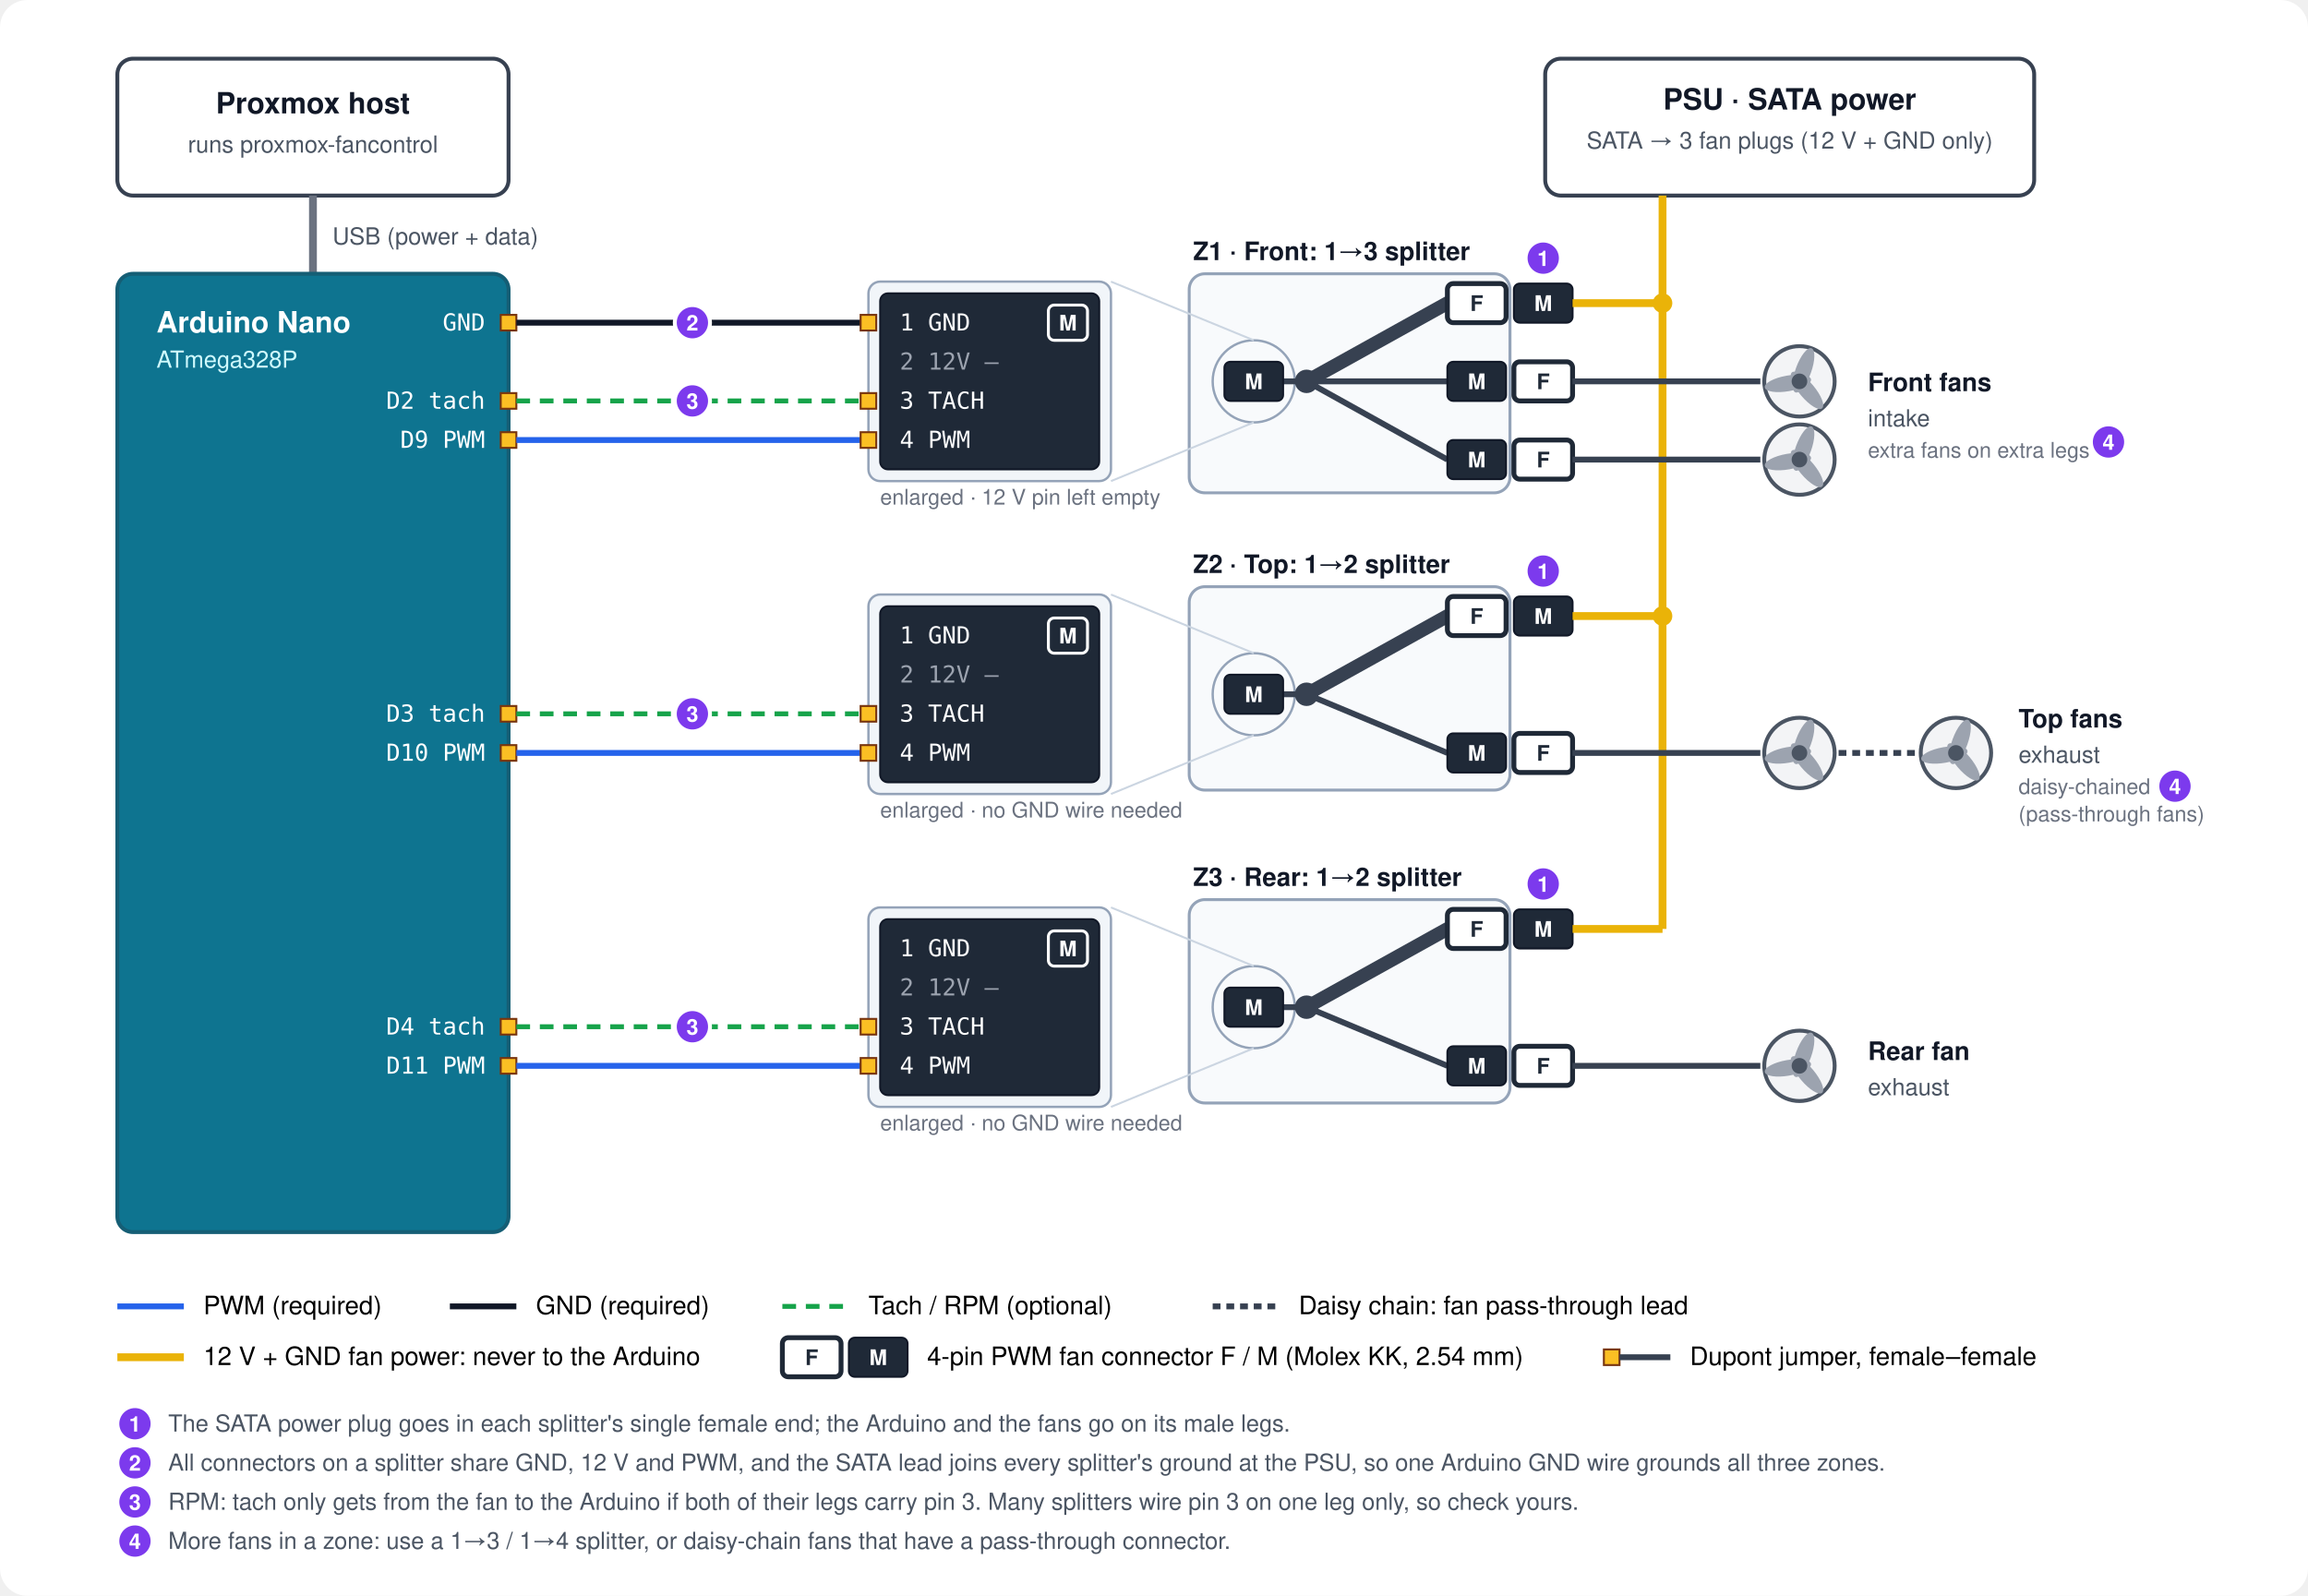
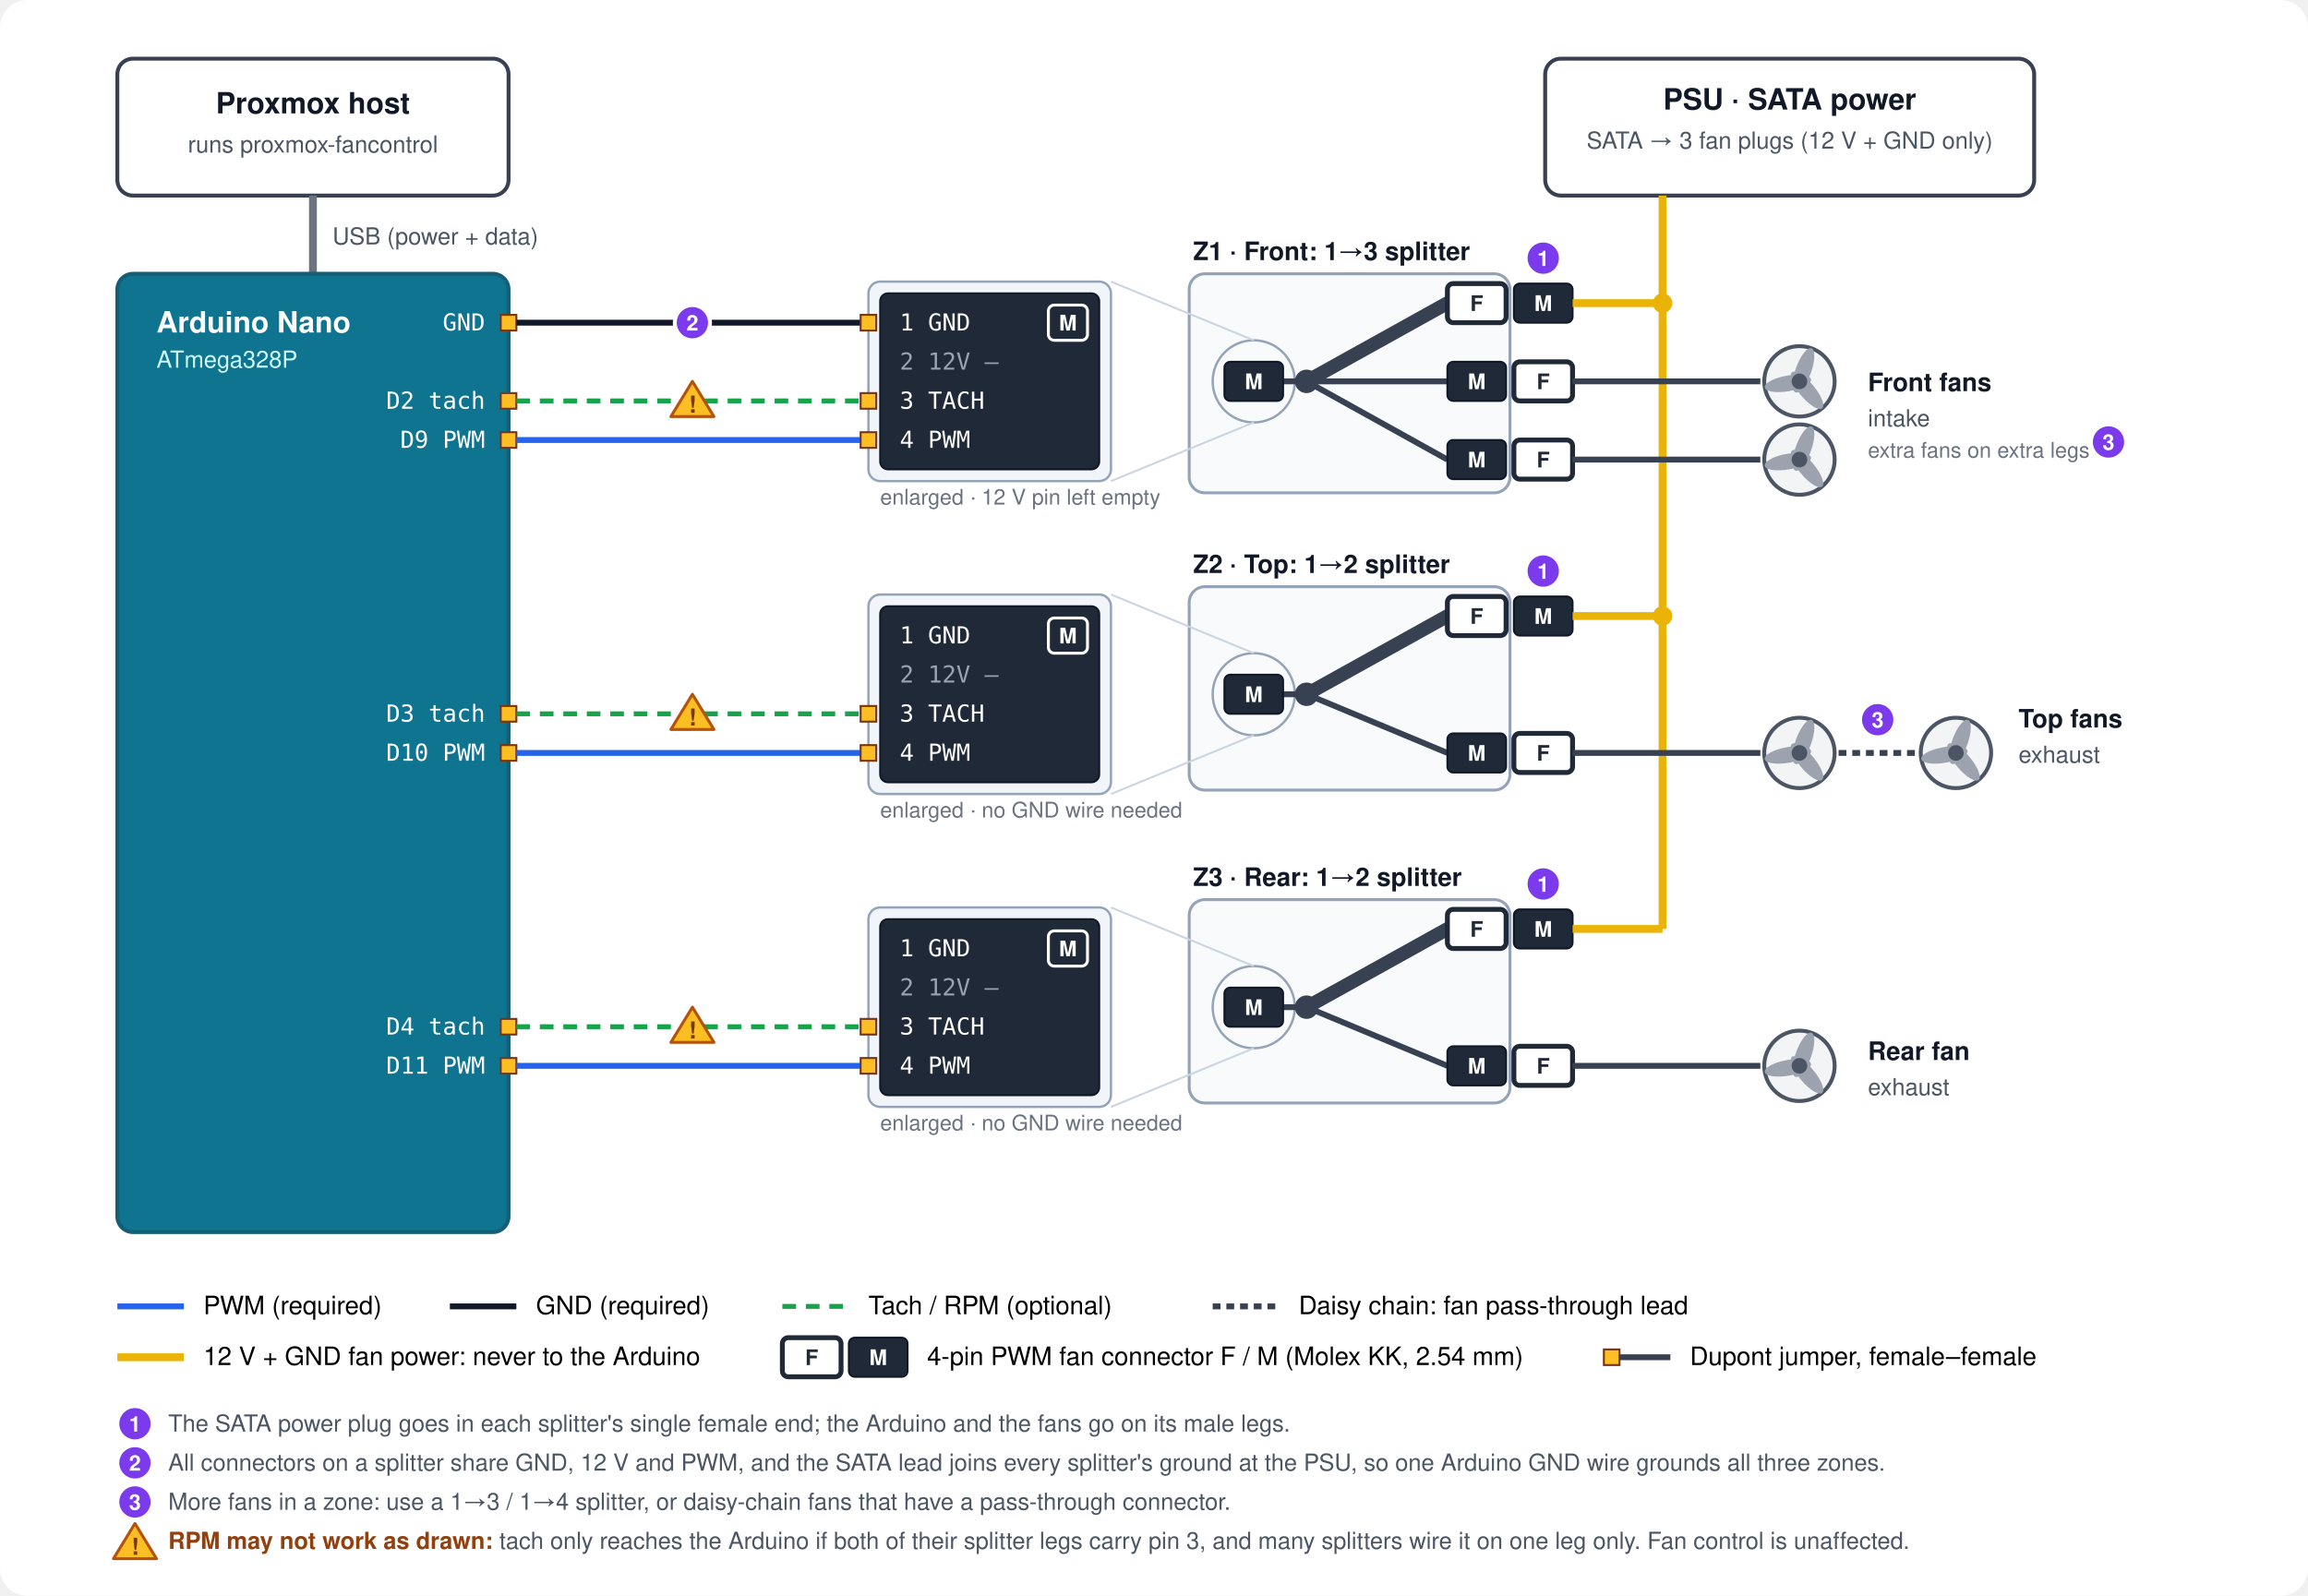
<svg xmlns="http://www.w3.org/2000/svg" width="1180" height="816" viewBox="0 0 1180 816" font-family="-apple-system, 'Segoe UI', Helvetica, Arial, sans-serif" font-size="13">
  <defs>
    <symbol id="fan" viewBox="-20 -20 40 40">
      <circle r="18" fill="#f3f4f6" stroke="#4b5563" stroke-width="2" />
      <g fill="#9ca3af">
        <ellipse rx="4" ry="12" transform="rotate(20) translate(0 -6)" />
        <ellipse rx="4" ry="12" transform="rotate(140) translate(0 -6)" />
        <ellipse rx="4" ry="12" transform="rotate(260) translate(0 -6)" />
      </g>
      <circle r="4" fill="#4b5563" />
    </symbol>
    <style>
      .box   { fill: #ffffff; stroke: #374151; stroke-width: 2; }
      .title { font-weight: 700; font-size: 15px; fill: #111827; }
      .sub   { fill: #4b5563; font-size: 12px; }
      .tiny  { fill: #6b7280; font-size: 11px; }
      .zone  { font-weight: 700; font-size: 13px; fill: #111827; }
      .pin   { fill: #ffffff; font-size: 12px; font-family: ui-monospace, Consolas, monospace; }
      .pinNC { fill: #9ca3af; font-size: 12px; font-family: ui-monospace, Consolas, monospace; }
      .pwm   { stroke: #2563eb; stroke-width: 3; fill: none; }
      .gnd   { stroke: #111827; stroke-width: 3; fill: none; }
      .tach  { stroke: #16a34a; stroke-width: 2.5; fill: none; stroke-dasharray: 7 5; }
      .v12   { stroke: #eab308; stroke-width: 4; fill: none; }
      .usb   { stroke: #6b7280; stroke-width: 4; fill: none; }
      .cable { stroke: #374151; stroke-width: 7; fill: none; stroke-linecap: round; }
      .leg   { stroke: #374151; stroke-width: 3; fill: none; }
      .conn  { fill: #1f2937; stroke: #111827; stroke-width: 1; }
      .zoom  { stroke: #cbd5e1; stroke-width: 1; fill: none; }
      .lens  { stroke: #94a3b8; stroke-width: 1.2; fill: none; }
      .detail { fill: #f1f5f9; stroke: #94a3b8; stroke-width: 1.2; }
      .splitter { fill: #f8fafc; stroke: #94a3b8; stroke-width: 1.5; }
+       .warn path { fill: #fbbf24; stroke: #b45309; stroke-width: 1.5; stroke-linejoin: round; }
+       .warn text { fill: #78350f; font-size: 12px; font-weight: 800; text-anchor: middle; }
      .fend  { fill: #ffffff; stroke: #1f2937; stroke-width: 2.5; }
      .mark circle { fill: #7c3aed; stroke: #ffffff; stroke-width: 2; }
      .mark text   { fill: #ffffff; font-size: 11px; font-weight: 700; text-anchor: middle; }
    </style>
  </defs>
  <rect x="0" y="0" width="1180" height="816" rx="14" fill="#ffffff" />
  <rect class="box" x="60" y="30" width="200" height="70" rx="8" />
  <text class="title" x="160" y="58" text-anchor="middle">Proxmox host</text>
  <text class="sub" x="160" y="78" text-anchor="middle">runs proxmox-fancontrol</text>
  <path class="usb" d="M160 100 V140" />
  <text class="sub" x="170" y="125">USB (power + data)</text>
  <rect x="60" y="140" width="200" height="490" rx="8" fill="#0e7490" stroke="#155e75" stroke-width="2" />
  <text x="80" y="170" font-weight="700" font-size="15" fill="#ffffff">Arduino Nano</text>
  <text x="80" y="188" font-size="12" fill="#cffafe">ATmega328P</text>
  <g font-family="ui-monospace, Consolas, monospace" font-size="12" fill="#ffffff" text-anchor="end">
    <text x="248" y="209">D2  tach</text>
    <text x="248" y="229">D9  PWM</text>
    <text x="248" y="369">D3  tach</text>
    <text x="248" y="389">D10 PWM</text>
    <text x="248" y="529">D4  tach</text>
    <text x="248" y="549">D11 PWM</text>
    <text x="248" y="169">GND</text>
  </g>
  <g fill="#fbbf24" stroke="#78350f" stroke-width="1">
    <rect x="256" y="201" width="8" height="8" />
    <rect x="256" y="221" width="8" height="8" />
    <rect x="256" y="361" width="8" height="8" />
    <rect x="256" y="381" width="8" height="8" />
    <rect x="256" y="521" width="8" height="8" />
    <rect x="256" y="541" width="8" height="8" />
    <rect x="256" y="161" width="8" height="8" />
  </g>
  <path class="tach" d="M264 205 H444" />
  <path class="pwm" d="M264 225 H444" />
  <path class="tach" d="M264 365 H444" />
  <path class="pwm" d="M264 385 H444" />
  <path class="tach" d="M264 525 H444" />
  <path class="pwm" d="M264 545 H444" />
  <path class="gnd" d="M264 165 H444" />
  <rect class="detail" x="444" y="144" width="124" height="102" rx="6" />
  <rect class="detail" x="444" y="304" width="124" height="102" rx="6" />
  <rect class="detail" x="444" y="464" width="124" height="102" rx="6" />
  <g fill="#fbbf24" stroke="#78350f" stroke-width="1">
    <rect x="440" y="161" width="8" height="8" />
    <rect x="440" y="201" width="8" height="8" />
    <rect x="440" y="221" width="8" height="8" />
    <rect x="440" y="361" width="8" height="8" />
    <rect x="440" y="381" width="8" height="8" />
    <rect x="440" y="521" width="8" height="8" />
    <rect x="440" y="541" width="8" height="8" />
  </g>
  <rect class="conn" x="450" y="150" width="112" height="90" rx="4" />
  <rect class="conn" x="450" y="310" width="112" height="90" rx="4" />
  <rect class="conn" x="450" y="470" width="112" height="90" rx="4" />
  <g>
    <text class="pin" x="460" y="169">1 GND</text>
    <text class="pinNC" x="460" y="189">2 12V  —</text>
    <text class="pin" x="460" y="209">3 TACH</text>
    <text class="pin" x="460" y="229">4 PWM</text>
    <text class="pin" x="460" y="329">1 GND</text>
    <text class="pinNC" x="460" y="349">2 12V  —</text>
    <text class="pin" x="460" y="369">3 TACH</text>
    <text class="pin" x="460" y="389">4 PWM</text>
    <text class="pin" x="460" y="489">1 GND</text>
    <text class="pinNC" x="460" y="509">2 12V  —</text>
    <text class="pin" x="460" y="529">3 TACH</text>
    <text class="pin" x="460" y="549">4 PWM</text>
  </g>
  <text class="tiny" x="450" y="258">enlarged · 12 V pin left empty</text>
  <text class="tiny" x="450" y="418">enlarged · no GND wire needed</text>
  <text class="tiny" x="450" y="578">enlarged · no GND wire needed</text>
  <rect class="splitter" x="608" y="140" width="164" height="112" rx="8" />
  <text class="zone" x="610" y="133">Z1 · Front: 1→3 splitter</text>
  <rect class="splitter" x="608" y="300" width="164" height="104" rx="8" />
  <text class="zone" x="610" y="293">Z2 · Top: 1→2 splitter</text>
  <rect class="splitter" x="608" y="460" width="164" height="104" rx="8" />
  <text class="zone" x="610" y="453">Z3 · Rear: 1→2 splitter</text>
  <circle class="lens" cx="641" cy="195" r="21" />
  <path class="zoom" d="M568 144 L641 174 M568 246 L641 216" />
  <path class="leg" d="M656 195 H668" />
  <rect class="conn" x="626" y="185" width="30" height="20" rx="3" />
  <text x="641" y="199" fill="#ffffff" font-size="11" font-weight="700" text-anchor="middle">M</text>
  <rect x="536" y="156" width="20" height="18" rx="3" fill="none" stroke="#ffffff" stroke-width="1.5" />
  <text x="546" y="169" fill="#ffffff" font-size="11" font-weight="700" text-anchor="middle">M</text>
  <circle cx="668" cy="195" r="6" fill="#374151" />
  <path class="cable" d="M668 195 L740 155" />
  <path class="leg" d="M668 195 H740 M668 195 L740 235" />
  <circle class="lens" cx="641" cy="355" r="21" />
  <path class="zoom" d="M568 304 L641 334 M568 406 L641 376" />
  <path class="leg" d="M656 355 H668" />
  <rect class="conn" x="626" y="345" width="30" height="20" rx="3" />
  <text x="641" y="359" fill="#ffffff" font-size="11" font-weight="700" text-anchor="middle">M</text>
  <rect x="536" y="316" width="20" height="18" rx="3" fill="none" stroke="#ffffff" stroke-width="1.5" />
  <text x="546" y="329" fill="#ffffff" font-size="11" font-weight="700" text-anchor="middle">M</text>
  <circle cx="668" cy="355" r="6" fill="#374151" />
  <path class="cable" d="M668 355 L740 315" />
  <path class="leg" d="M668 355 L740 385" />
  <circle class="lens" cx="641" cy="515" r="21" />
  <path class="zoom" d="M568 464 L641 494 M568 566 L641 536" />
  <path class="leg" d="M656 515 H668" />
  <rect class="conn" x="626" y="505" width="30" height="20" rx="3" />
  <text x="641" y="519" fill="#ffffff" font-size="11" font-weight="700" text-anchor="middle">M</text>
  <rect x="536" y="476" width="20" height="18" rx="3" fill="none" stroke="#ffffff" stroke-width="1.5" />
  <text x="546" y="489" fill="#ffffff" font-size="11" font-weight="700" text-anchor="middle">M</text>
  <circle cx="668" cy="515" r="6" fill="#374151" />
  <path class="cable" d="M668 515 L740 475" />
  <path class="leg" d="M668 515 L740 545" />
  <rect class="fend" x="740" y="145" width="30" height="20" rx="3" />
  <text x="755" y="159" fill="#1f2937" font-size="11" font-weight="700" text-anchor="middle">F</text>
  <rect class="conn" x="774" y="145" width="30" height="20" rx="3" />
  <text x="789" y="159" fill="#ffffff" font-size="11" font-weight="700" text-anchor="middle">M</text>
  <rect class="fend" x="740" y="305" width="30" height="20" rx="3" />
  <text x="755" y="319" fill="#1f2937" font-size="11" font-weight="700" text-anchor="middle">F</text>
  <rect class="conn" x="774" y="305" width="30" height="20" rx="3" />
  <text x="789" y="319" fill="#ffffff" font-size="11" font-weight="700" text-anchor="middle">M</text>
  <rect class="fend" x="740" y="465" width="30" height="20" rx="3" />
  <text x="755" y="479" fill="#1f2937" font-size="11" font-weight="700" text-anchor="middle">F</text>
  <rect class="conn" x="774" y="465" width="30" height="20" rx="3" />
  <text x="789" y="479" fill="#ffffff" font-size="11" font-weight="700" text-anchor="middle">M</text>
  <rect class="conn" x="740" y="185" width="30" height="20" rx="3" />
  <text x="755" y="199" fill="#ffffff" font-size="11" font-weight="700" text-anchor="middle">M</text>
  <rect class="fend" x="774" y="185" width="30" height="20" rx="3" />
  <text x="789" y="199" fill="#1f2937" font-size="11" font-weight="700" text-anchor="middle">F</text>
  <rect class="conn" x="740" y="225" width="30" height="20" rx="3" />
  <text x="755" y="239" fill="#ffffff" font-size="11" font-weight="700" text-anchor="middle">M</text>
  <rect class="fend" x="774" y="225" width="30" height="20" rx="3" />
  <text x="789" y="239" fill="#1f2937" font-size="11" font-weight="700" text-anchor="middle">F</text>
  <rect class="conn" x="740" y="375" width="30" height="20" rx="3" />
  <text x="755" y="389" fill="#ffffff" font-size="11" font-weight="700" text-anchor="middle">M</text>
  <rect class="fend" x="774" y="375" width="30" height="20" rx="3" />
  <text x="789" y="389" fill="#1f2937" font-size="11" font-weight="700" text-anchor="middle">F</text>
  <rect class="conn" x="740" y="535" width="30" height="20" rx="3" />
  <text x="755" y="549" fill="#ffffff" font-size="11" font-weight="700" text-anchor="middle">M</text>
  <rect class="fend" x="774" y="535" width="30" height="20" rx="3" />
  <text x="789" y="549" fill="#1f2937" font-size="11" font-weight="700" text-anchor="middle">F</text>
  <rect class="box" x="790" y="30" width="250" height="70" rx="8" />
  <text class="title" x="915" y="56" text-anchor="middle">PSU · SATA power</text>
  <text class="sub" x="915" y="76" text-anchor="middle">SATA → 3 fan plugs (12 V + GND only)</text>
  <path class="v12" d="M850 100 V475" />
  <path class="v12" d="M804 155 H850 M804 315 H850 M804 475 H850" />
  <circle cx="850" cy="155" r="5" fill="#eab308" />
  <circle cx="850" cy="315" r="5" fill="#eab308" />
  <path class="leg" d="M804 195 H900 M804 235 H900" />
  <use href="#fan" x="900" y="175" width="40" height="40" />
  <use href="#fan" x="900" y="215" width="40" height="40" />
  <text class="zone" x="955" y="200">Front fans</text>
  <text class="sub" x="955" y="218">intake</text>
  <text class="tiny" x="955" y="234">extra fans on extra legs</text>
  <path class="leg" d="M804 385 H900" />
  <use href="#fan" x="900" y="365" width="40" height="40" />
  <path class="leg" d="M940 385 H980" stroke-dasharray="4 3" />
  <use href="#fan" x="980" y="365" width="40" height="40" />
  <text class="zone" x="1032" y="372">Top fans</text>
  <text class="sub" x="1032" y="390">exhaust</text>
-   <text class="tiny" x="1032" y="406">daisy-chained</text>
-   <text class="tiny" x="1032" y="420">(pass-through fans)</text>
  <path class="leg" d="M804 545 H900" />
  <use href="#fan" x="900" y="525" width="40" height="40" />
  <text class="zone" x="955" y="542">Rear fan</text>
  <text class="sub" x="955" y="560">exhaust</text>
  <g class="mark">
    <circle cx="789" cy="132" r="9" />
    <text x="789" y="136">1</text>
  </g>
  <g class="mark">
    <circle cx="789" cy="292" r="9" />
    <text x="789" y="296">1</text>
  </g>
  <g class="mark">
    <circle cx="789" cy="452" r="9" />
    <text x="789" y="456">1</text>
  </g>
  <g class="mark">
    <circle cx="354" cy="165" r="9" />
    <text x="354" y="169">2</text>
  </g>
-   <g class="mark">
-     <circle cx="354" cy="205" r="9" />
-     <text x="354" y="209">3</text>
-   </g>
-   <g class="mark">
-     <circle cx="354" cy="365" r="9" />
-     <text x="354" y="369">3</text>
-   </g>
-   <g class="mark">
-     <circle cx="354" cy="525" r="9" />
-     <text x="354" y="529">3</text>
+   <g class="warn">
+     <path d="M354 195 L365 213 L343 213 Z" />
+     <text x="354" y="211">!</text>
+   </g>
+   <g class="warn">
+     <path d="M354 355 L365 373 L343 373 Z" />
+     <text x="354" y="371">!</text>
+   </g>
+   <g class="warn">
+     <path d="M354 515 L365 533 L343 533 Z" />
+     <text x="354" y="531">!</text>
  </g>
  <g class="mark">
    <circle cx="1078" cy="226" r="9" />
-     <text x="1078" y="230">4</text>
-   </g>
-   <g class="mark">
-     <circle cx="1112" cy="402" r="9" />
-     <text x="1112" y="406">4</text>
+     <text x="1078" y="230">3</text>
+   </g>
+   <g class="mark">
+     <circle cx="960" cy="368" r="9" />
+     <text x="960" y="372">3</text>
  </g>
  <g transform="translate(60 668)">
    <path class="pwm" d="M0 0 H34" />
    <text x="44" y="4">PWM (required)</text>
    <path class="gnd" d="M170 0 H204" />
    <text x="214" y="4">GND (required)</text>
    <path class="tach" d="M340 0 H374" />
    <text x="384" y="4">Tach / RPM (optional)</text>
    <path class="leg" d="M560 0 H594" stroke-dasharray="4 3" />
    <text x="604" y="4">Daisy chain: fan pass-through lead</text>
    <path class="v12" d="M0 26 H34" />
    <text x="44" y="30">12 V + GND fan power: never to the Arduino</text>
    <rect class="fend" x="340" y="16" width="30" height="20" rx="3" />
    <text x="355" y="30" fill="#1f2937" font-size="11" font-weight="700" text-anchor="middle">F</text>
    <rect class="conn" x="374" y="16" width="30" height="20" rx="3" />
    <text x="389" y="30" fill="#ffffff" font-size="11" font-weight="700" text-anchor="middle">M</text>
    <text x="414" y="30">4-pin PWM fan connector F / M (Molex KK, 2.54 mm)</text>
    <rect x="760" y="22" width="8" height="8" fill="#fbbf24" stroke="#78350f" stroke-width="1" />
    <path class="leg" d="M768 26 H794" />
    <text x="804" y="30">Dupont jumper, female–female</text>
  </g>
  <g class="mark">
    <circle cx="69" cy="728" r="9" />
    <text x="69" y="732">1</text>
  </g>
  <text class="sub" x="86" y="732">The SATA power plug goes in each splitter's single female end; the Arduino and the fans go on its male legs.</text>
  <g class="mark">
    <circle cx="69" cy="748" r="9" />
    <text x="69" y="752">2</text>
  </g>
  <text class="sub" x="86" y="752">All connectors on a splitter share GND, 12 V and PWM, and the SATA lead joins every splitter's ground at the PSU, so one Arduino GND wire grounds all three zones.</text>
  <g class="mark">
    <circle cx="69" cy="768" r="9" />
    <text x="69" y="772">3</text>
  </g>
-   <text class="sub" x="86" y="772">RPM: tach only gets from the fan to the Arduino if both of their legs carry pin 3. Many splitters wire pin 3 on one leg only, so check yours.</text>
-   <g class="mark">
-     <circle cx="69" cy="788" r="9" />
-     <text x="69" y="792">4</text>
-   </g>
-   <text class="sub" x="86" y="792">More fans in a zone: use a 1→3 / 1→4 splitter, or daisy-chain fans that have a pass-through connector.</text>
+   <text class="sub" x="86" y="772">More fans in a zone: use a 1→3 / 1→4 splitter, or daisy-chain fans that have a pass-through connector.</text>
+   <g class="warn">
+     <path d="M69 779 L80 797 L58 797 Z" />
+     <text x="69" y="795">!</text>
+   </g>
+   <text class="sub" x="86" y="792">
+     <tspan font-weight="700" fill="#92400e">RPM may not work as drawn:</tspan> tach only reaches the Arduino if both of their splitter legs carry pin 3, and many splitters wire it on one leg only. Fan control is unaffected.</text>
</svg>
